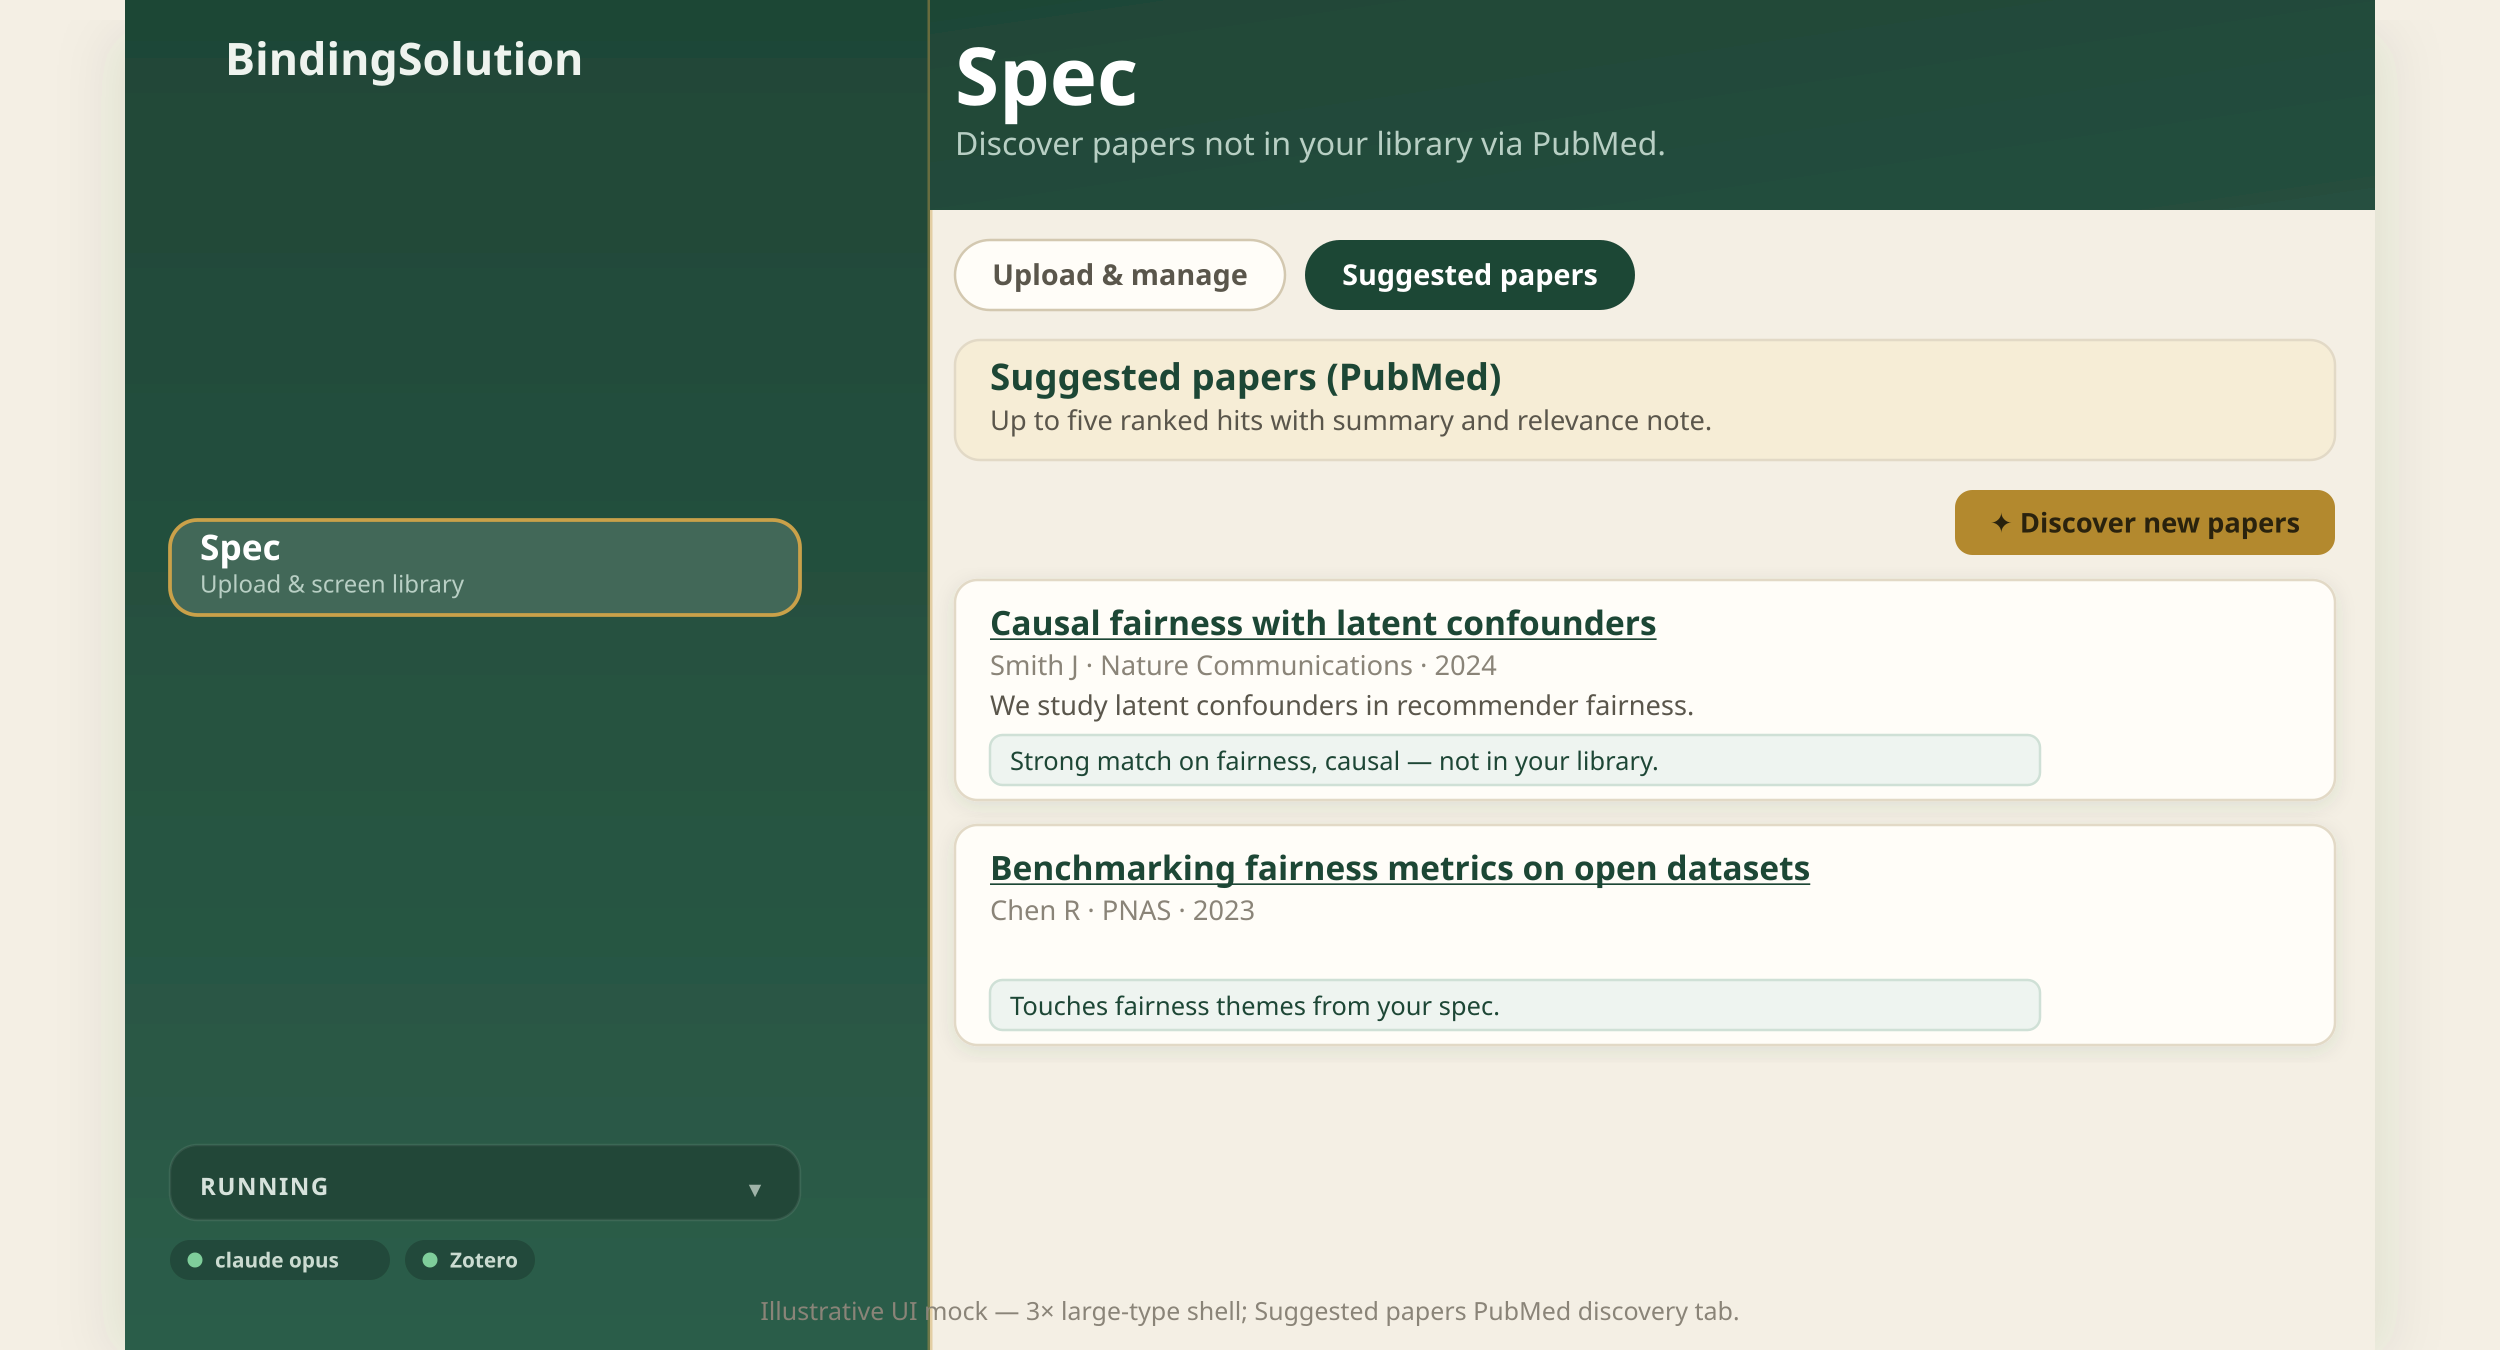
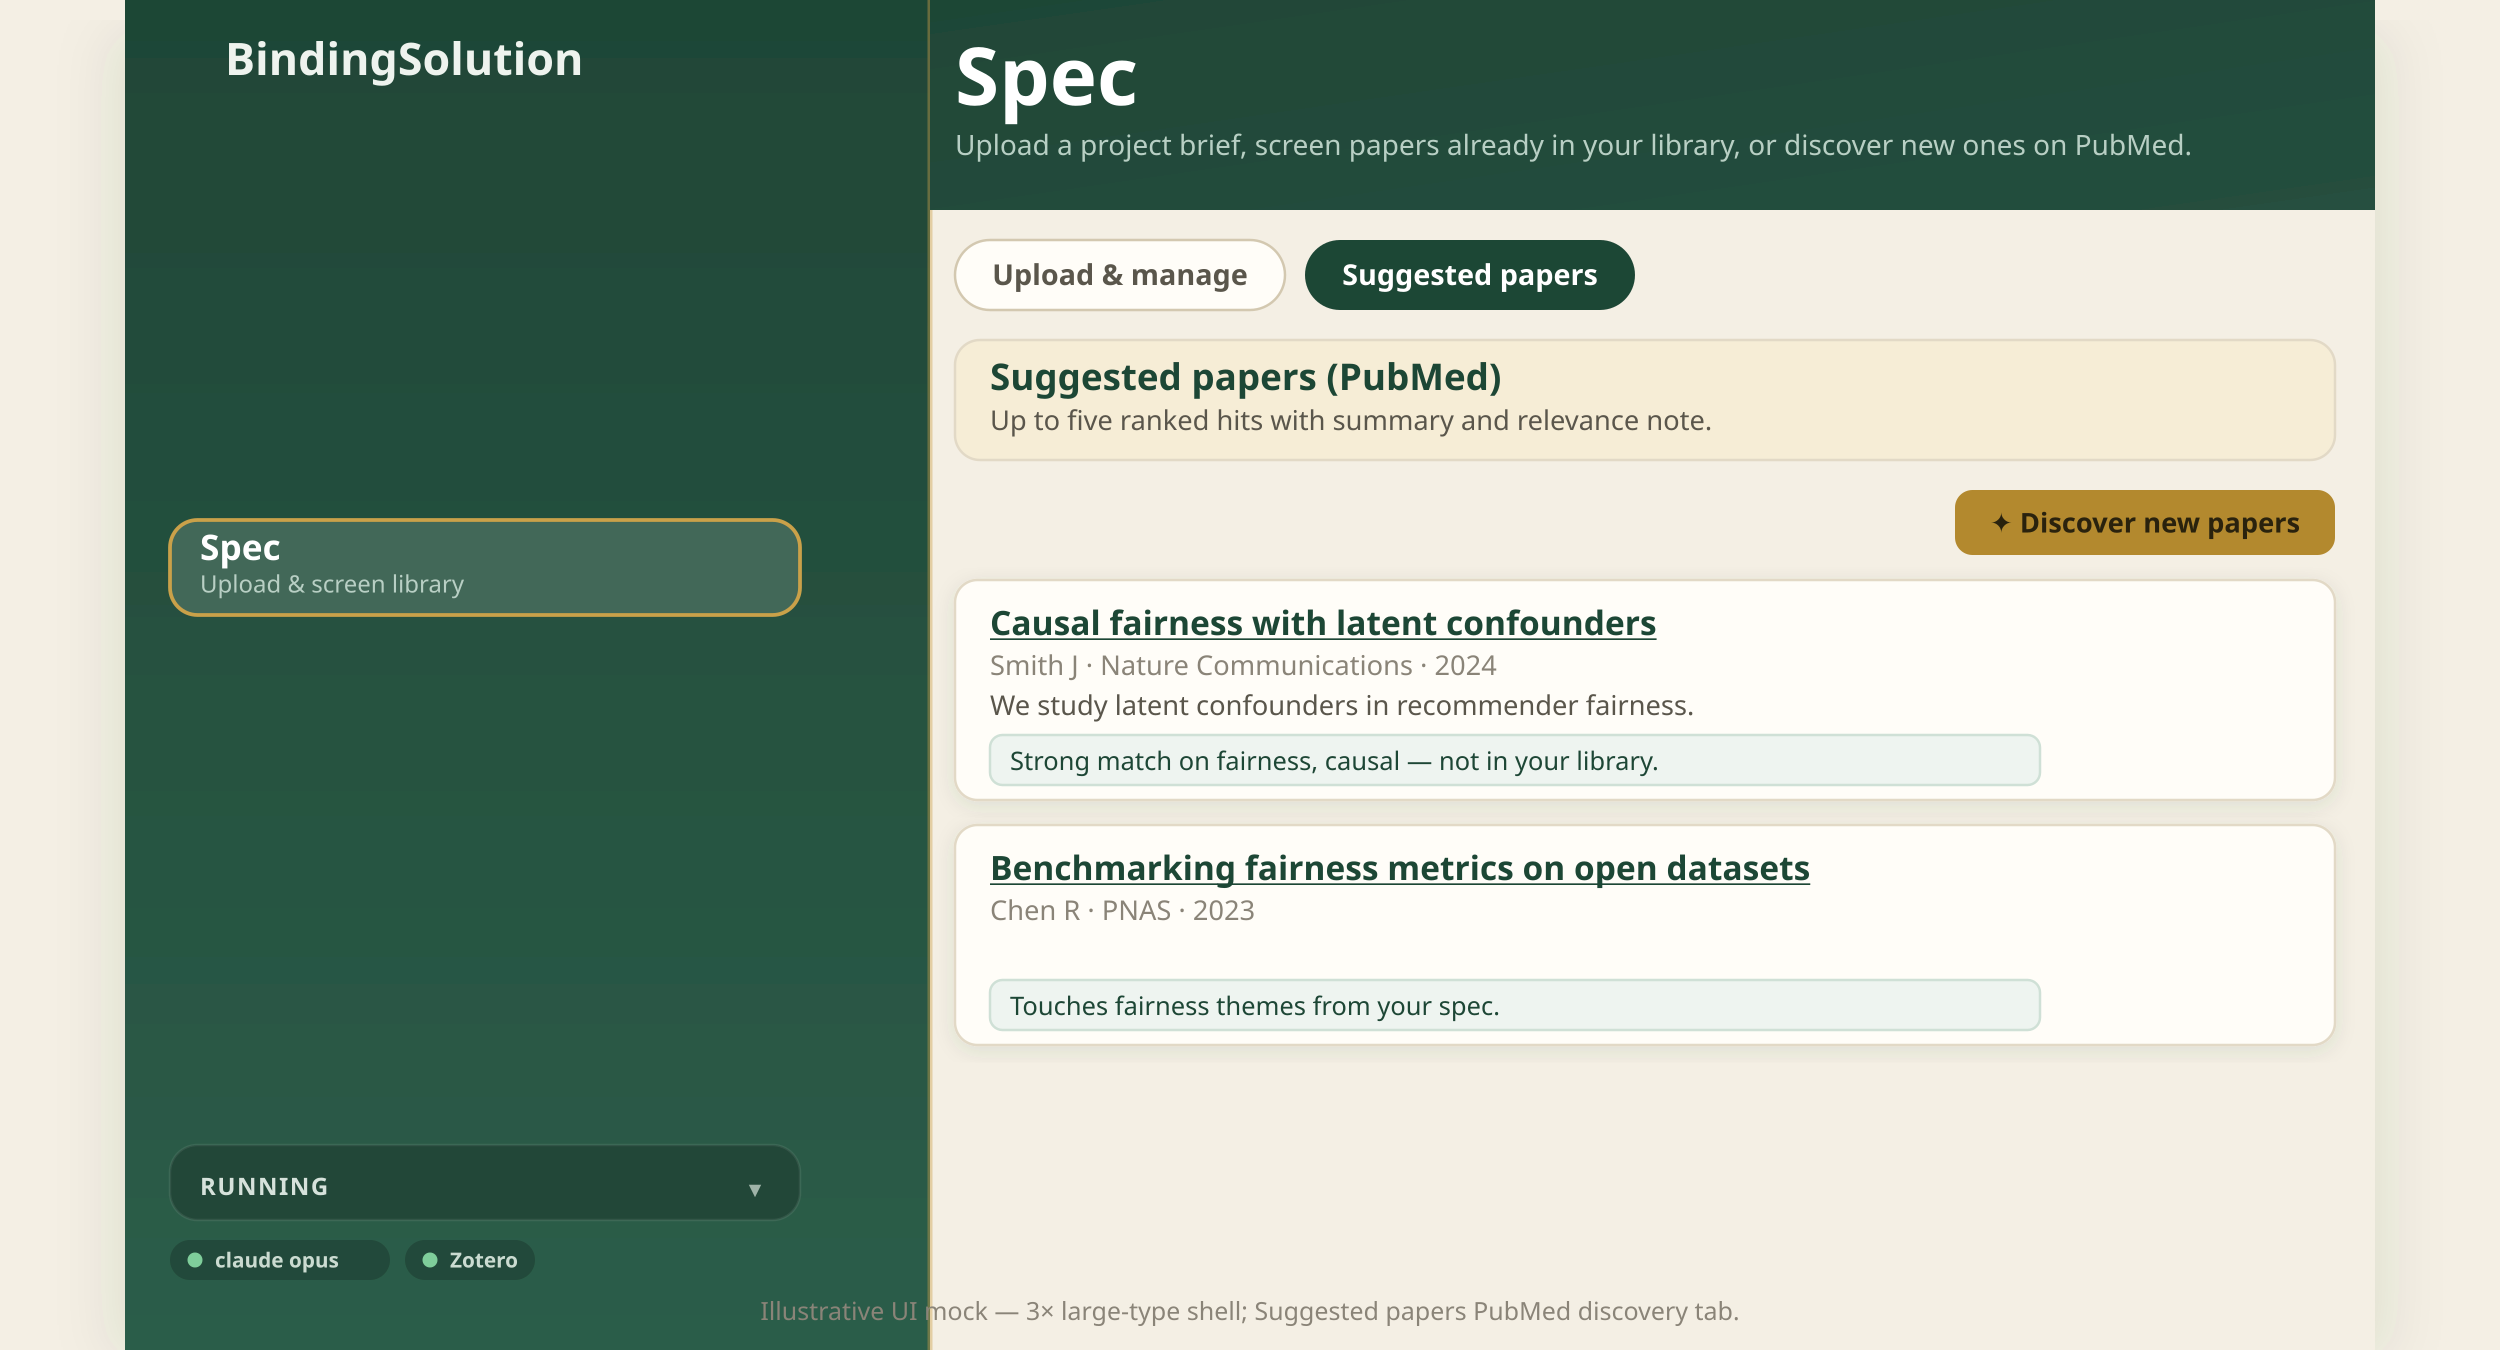
<svg xmlns="http://www.w3.org/2000/svg" viewBox="0 0 1000 540" width="1000" height="540" role="img" aria-label="Spec Suggested papers PubMed discovery tab">
  <defs>
    <linearGradient id="green" x1="0" y1="0" x2="0" y2="1">
      <stop offset="0" stop-color="#1f4636" />
      <stop offset="1" stop-color="#2c5d49" />
    </linearGradient>
    <linearGradient id="hero" x1="0" y1="0" x2="1" y2="1">
      <stop offset="0" stop-color="#1f4636" />
      <stop offset="1" stop-color="#254f3f" />
    </linearGradient>
    <filter id="shellShadow" x="-4%" y="-2%" width="108%" height="104%">
      <feDropShadow dx="0" dy="8" stdDeviation="14" flood-color="#1f4636" flood-opacity="0.12" />
    </filter>
    <filter id="shadow" x="-8%" y="-8%" width="116%" height="116%">
      <feDropShadow dx="0" dy="2" stdDeviation="4" flood-color="#1f4636" flood-opacity="0.1" />
    </filter>
  </defs>
  <rect width="1000" height="540" fill="#f4efe4" />
  <g filter="url(#shellShadow)">
    <rect x="50" y="0" width="900" height="540" fill="#f4efe4" />
    <rect x="50" y="0" width="322" height="540" fill="url(#green)" />
    <line x1="372" y1="0" x2="372" y2="540" stroke="#caa14a" stroke-width="2" stroke-opacity="0.42" />
    <g transform="translate(50, 0)">
      <text x="40" y="30" fill="#eef3ee" font-family="Montserrat, system-ui, sans-serif" font-size="17.9" font-weight="700">BindingSolution</text>
      <rect x="18" y="208" width="252" height="38" rx="11" fill="rgba(255,255,255,0.14)" stroke="#caa14a" stroke-width="1.5" />
      <text x="30" y="224" fill="#fff" font-family="system-ui, sans-serif" font-size="14.1" font-weight="600">Spec</text>
      <text x="30" y="237" fill="#b8cfc4" font-family="system-ui, sans-serif" font-size="9.6">Upload &amp; screen library</text>
      <rect x="18" y="458" width="252" height="30" rx="11" fill="rgba(0,0,0,0.22)" stroke="rgba(255,255,255,0.08)" />
      <text x="30" y="478" fill="#d6e2db" font-family="system-ui, sans-serif" font-size="9.6" font-weight="600" letter-spacing="0.6">RUNNING</text>
      <text x="252" y="479" fill="#9fb3a8" font-size="10" text-anchor="middle" font-family="system-ui, sans-serif">▾</text>
      <rect x="18" y="496" width="88" height="16" rx="8" fill="rgba(0,0,0,0.2)" />
      <circle cx="28" cy="504" r="3" fill="#7fce9b" />
      <text x="36" y="507" fill="#cbdbd1" font-size="8.3" font-family="system-ui, sans-serif" font-weight="600">claude opus</text>
      <rect x="112" y="496" width="52" height="16" rx="8" fill="rgba(0,0,0,0.2)" />
      <circle cx="122" cy="504" r="3" fill="#7fce9b" />
      <text x="130" y="507" fill="#cbdbd1" font-size="8.3" font-family="system-ui, sans-serif" font-weight="600">Zotero</text>
    </g>
    <rect x="372" y="0" width="578" height="84" fill="url(#hero)" />
    <text x="382" y="42" fill="#fff" font-family="Montserrat, system-ui, sans-serif" font-size="32.0" font-weight="600">Spec</text>
-     <text x="382" y="62" fill="#b8cfc4" font-family="system-ui, sans-serif" font-size="12.8">Discover papers not in your library via PubMed.</text>
+     <text x="382" y="62" fill="#b8cfc4" font-family="system-ui, sans-serif" font-size="11.2">Upload a project brief, screen papers already in your library, or discover new ones on PubMed.</text>
    <g transform="translate(382, 96)">
      <rect x="0" y="0" width="132" height="28" rx="14" fill="#fffdf8" stroke="#d3c8b0" />
      <text x="66" y="18" fill="#5a564c" font-family="system-ui, sans-serif" font-size="11.5" font-weight="600" text-anchor="middle">Upload &amp; manage</text>
      <rect x="140" y="0" width="132" height="28" rx="14" fill="#1f4636" />
      <text x="206" y="18" fill="#fff" font-family="system-ui, sans-serif" font-size="11.5" font-weight="600" text-anchor="middle">Suggested papers</text>
      <rect x="0" y="40" width="552" height="48" rx="10" fill="#f6edd6" stroke="#e2d9c6" />
      <text x="14" y="60" fill="#1f4636" font-family="Montserrat, system-ui, sans-serif" font-size="14.7" font-weight="600">Suggested papers (PubMed)</text>
      <text x="14" y="76" fill="#5a564c" font-family="system-ui, sans-serif" font-size="10.9">Up to five ranked hits with summary and relevance note.</text>
      <rect x="400" y="100" width="152" height="26" rx="7" fill="#b3892f" />
      <text x="476" y="117" fill="#2b2410" font-family="system-ui, sans-serif" font-size="10.9" font-weight="700" text-anchor="middle">✦ Discover new papers</text>
      <rect x="0" y="136" width="552" height="88" rx="9" fill="#fffdf8" stroke="#e2d9c6" filter="url(#shadow)" />
      <text x="14" y="158" fill="#1f4636" font-family="system-ui, sans-serif" font-size="13.4" font-weight="600" text-decoration="underline">Causal fairness with latent confounders</text>
      <text x="14" y="174" fill="#8a8478" font-family="system-ui, sans-serif" font-size="10.9">Smith J · Nature Communications · 2024</text>
      <text x="14" y="190" fill="#5a564c" font-family="system-ui, sans-serif" font-size="10.9">We study latent confounders in recommender fairness.</text>
      <rect x="14" y="198" width="420" height="20" rx="5" fill="#eef4f0" stroke="#cfe0d6" />
      <text x="22" y="212" fill="#1f4636" font-family="system-ui, sans-serif" font-size="10.2">Strong match on fairness, causal — not in your library.</text>
      <rect x="0" y="234" width="552" height="88" rx="9" fill="#fffdf8" stroke="#e2d9c6" filter="url(#shadow)" />
      <text x="14" y="256" fill="#1f4636" font-family="system-ui, sans-serif" font-size="13.4" font-weight="600" text-decoration="underline">Benchmarking fairness metrics on open datasets</text>
      <text x="14" y="272" fill="#8a8478" font-family="system-ui, sans-serif" font-size="10.9">Chen R · PNAS · 2023</text>
      <rect x="14" y="296" width="420" height="20" rx="5" fill="#eef4f0" stroke="#cfe0d6" />
      <text x="22" y="310" fill="#1f4636" font-family="system-ui, sans-serif" font-size="10.2">Touches fairness themes from your spec.</text>
    </g>
  </g>
  <text x="500" y="528" fill="#8a8478" font-family="system-ui, sans-serif" font-size="10" text-anchor="middle">Illustrative UI mock — 3× large-type shell; Suggested papers PubMed discovery tab.</text>
</svg>
